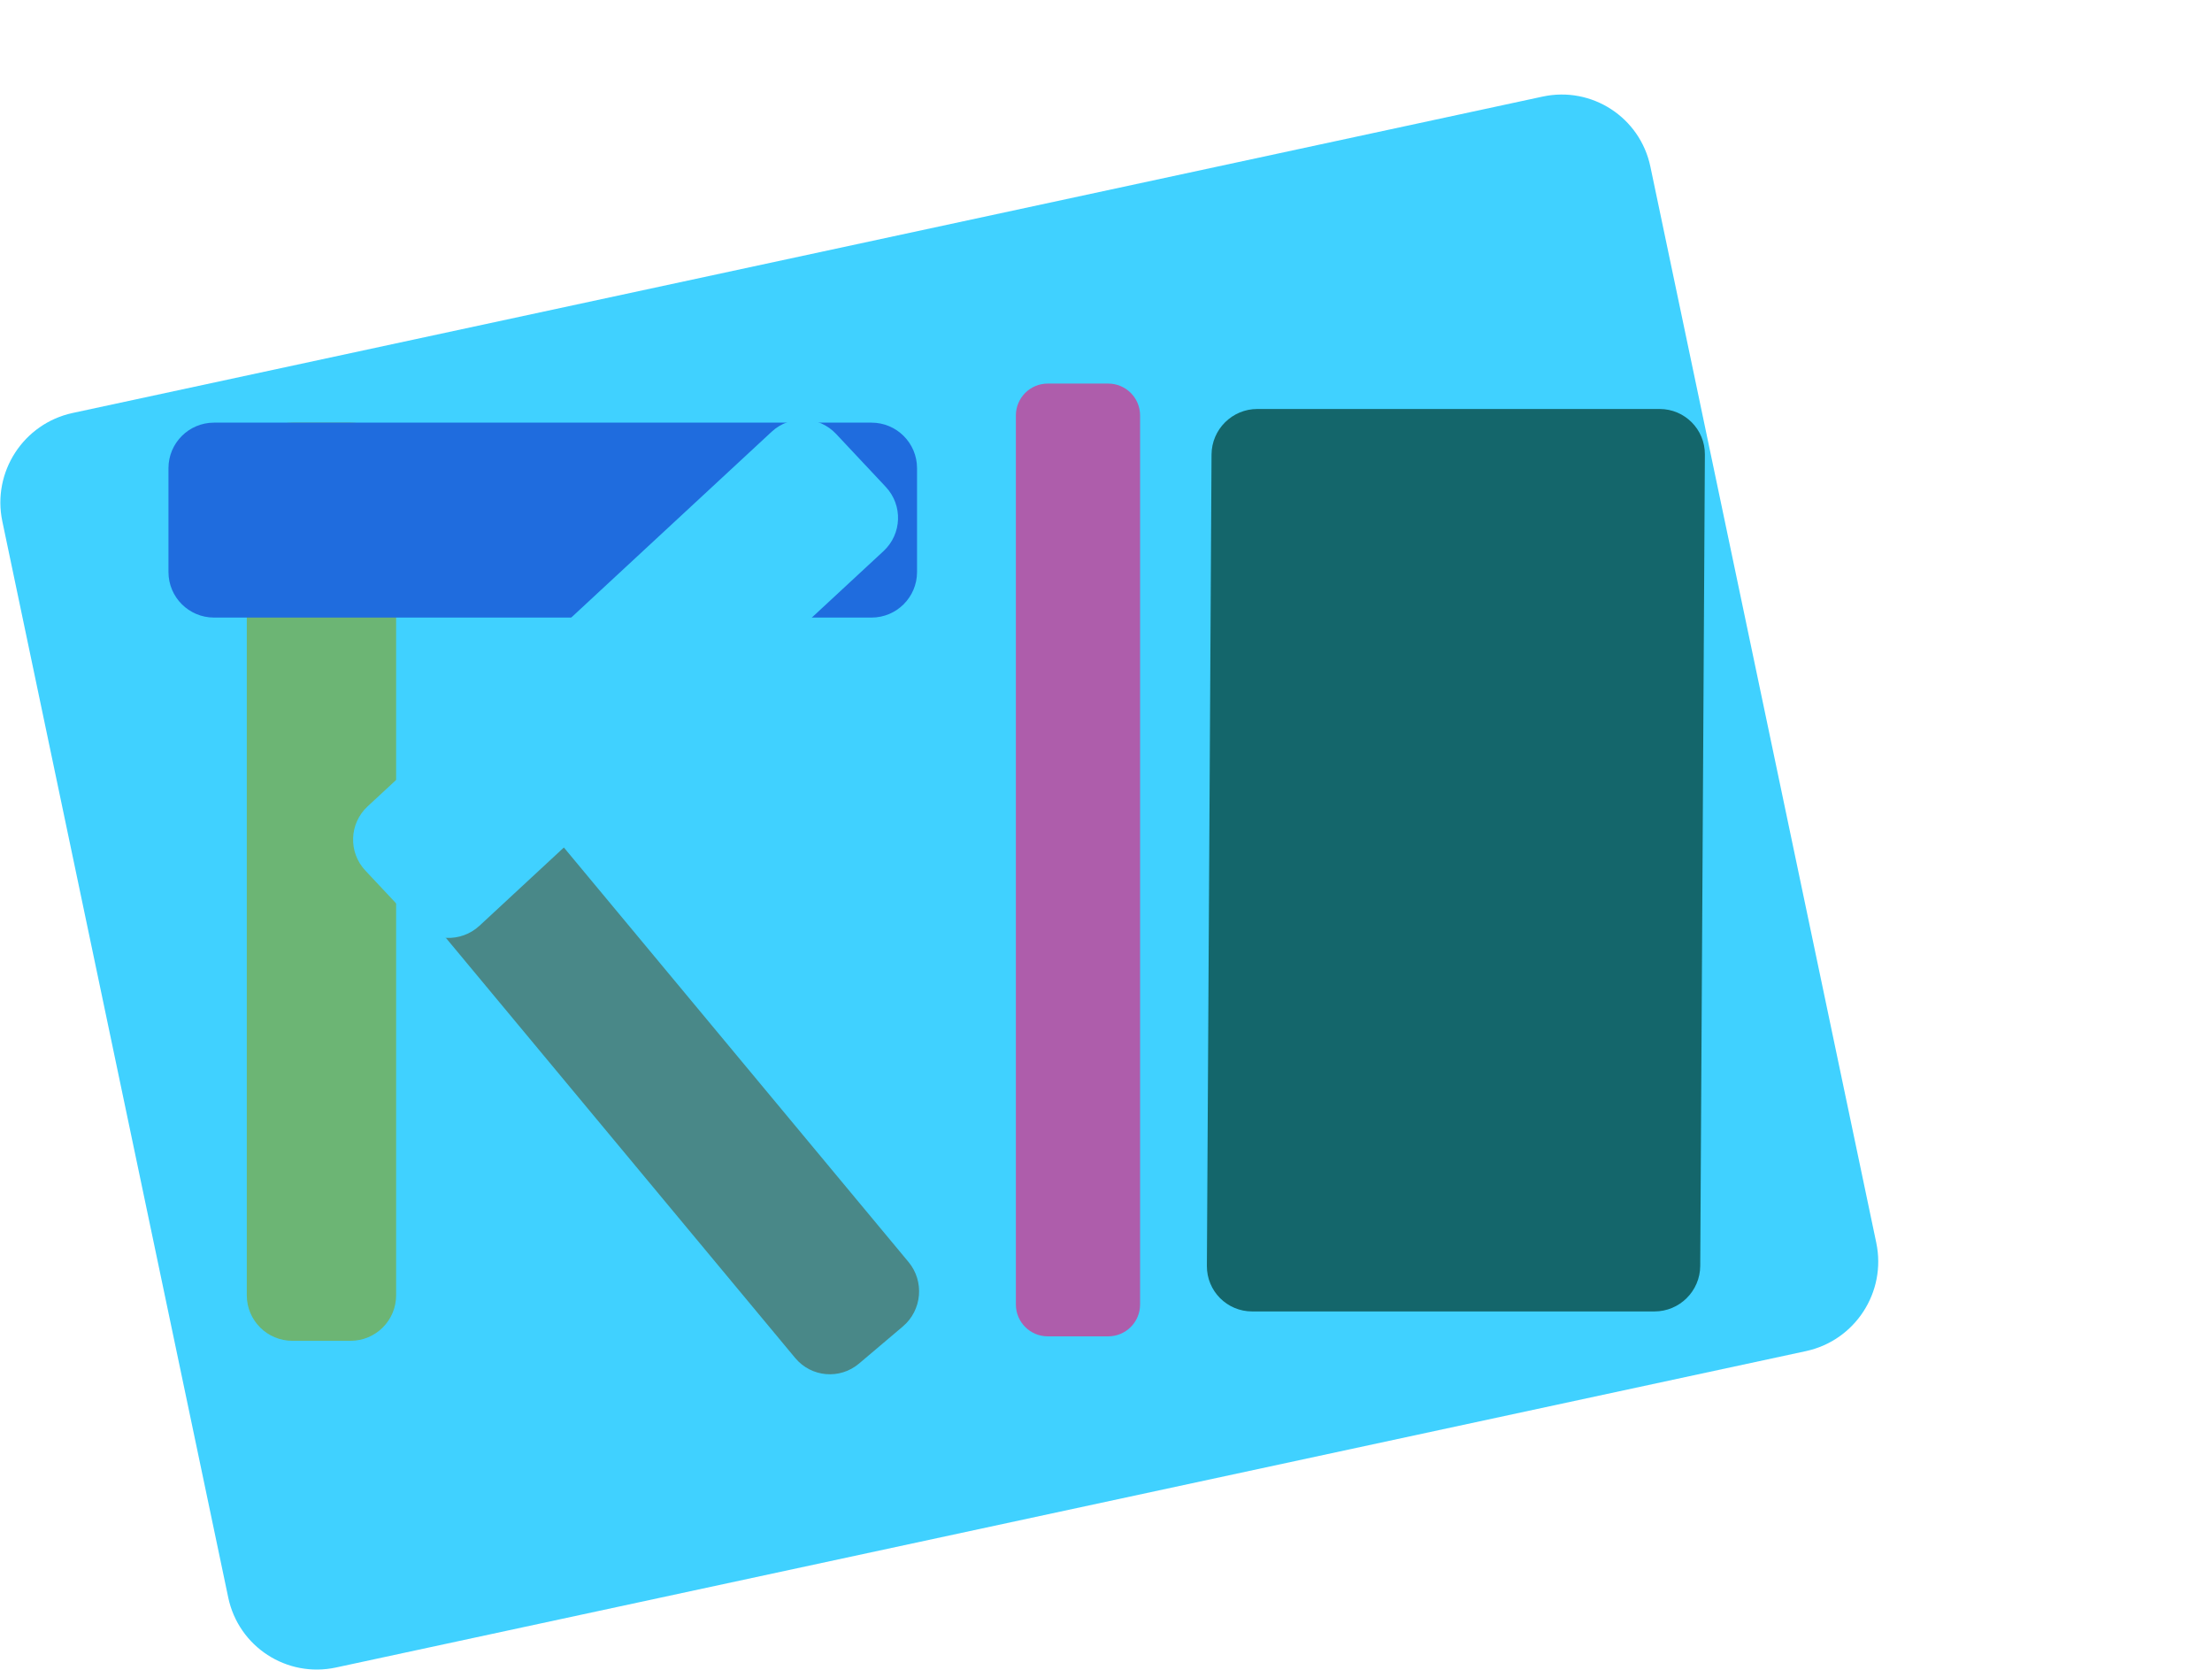
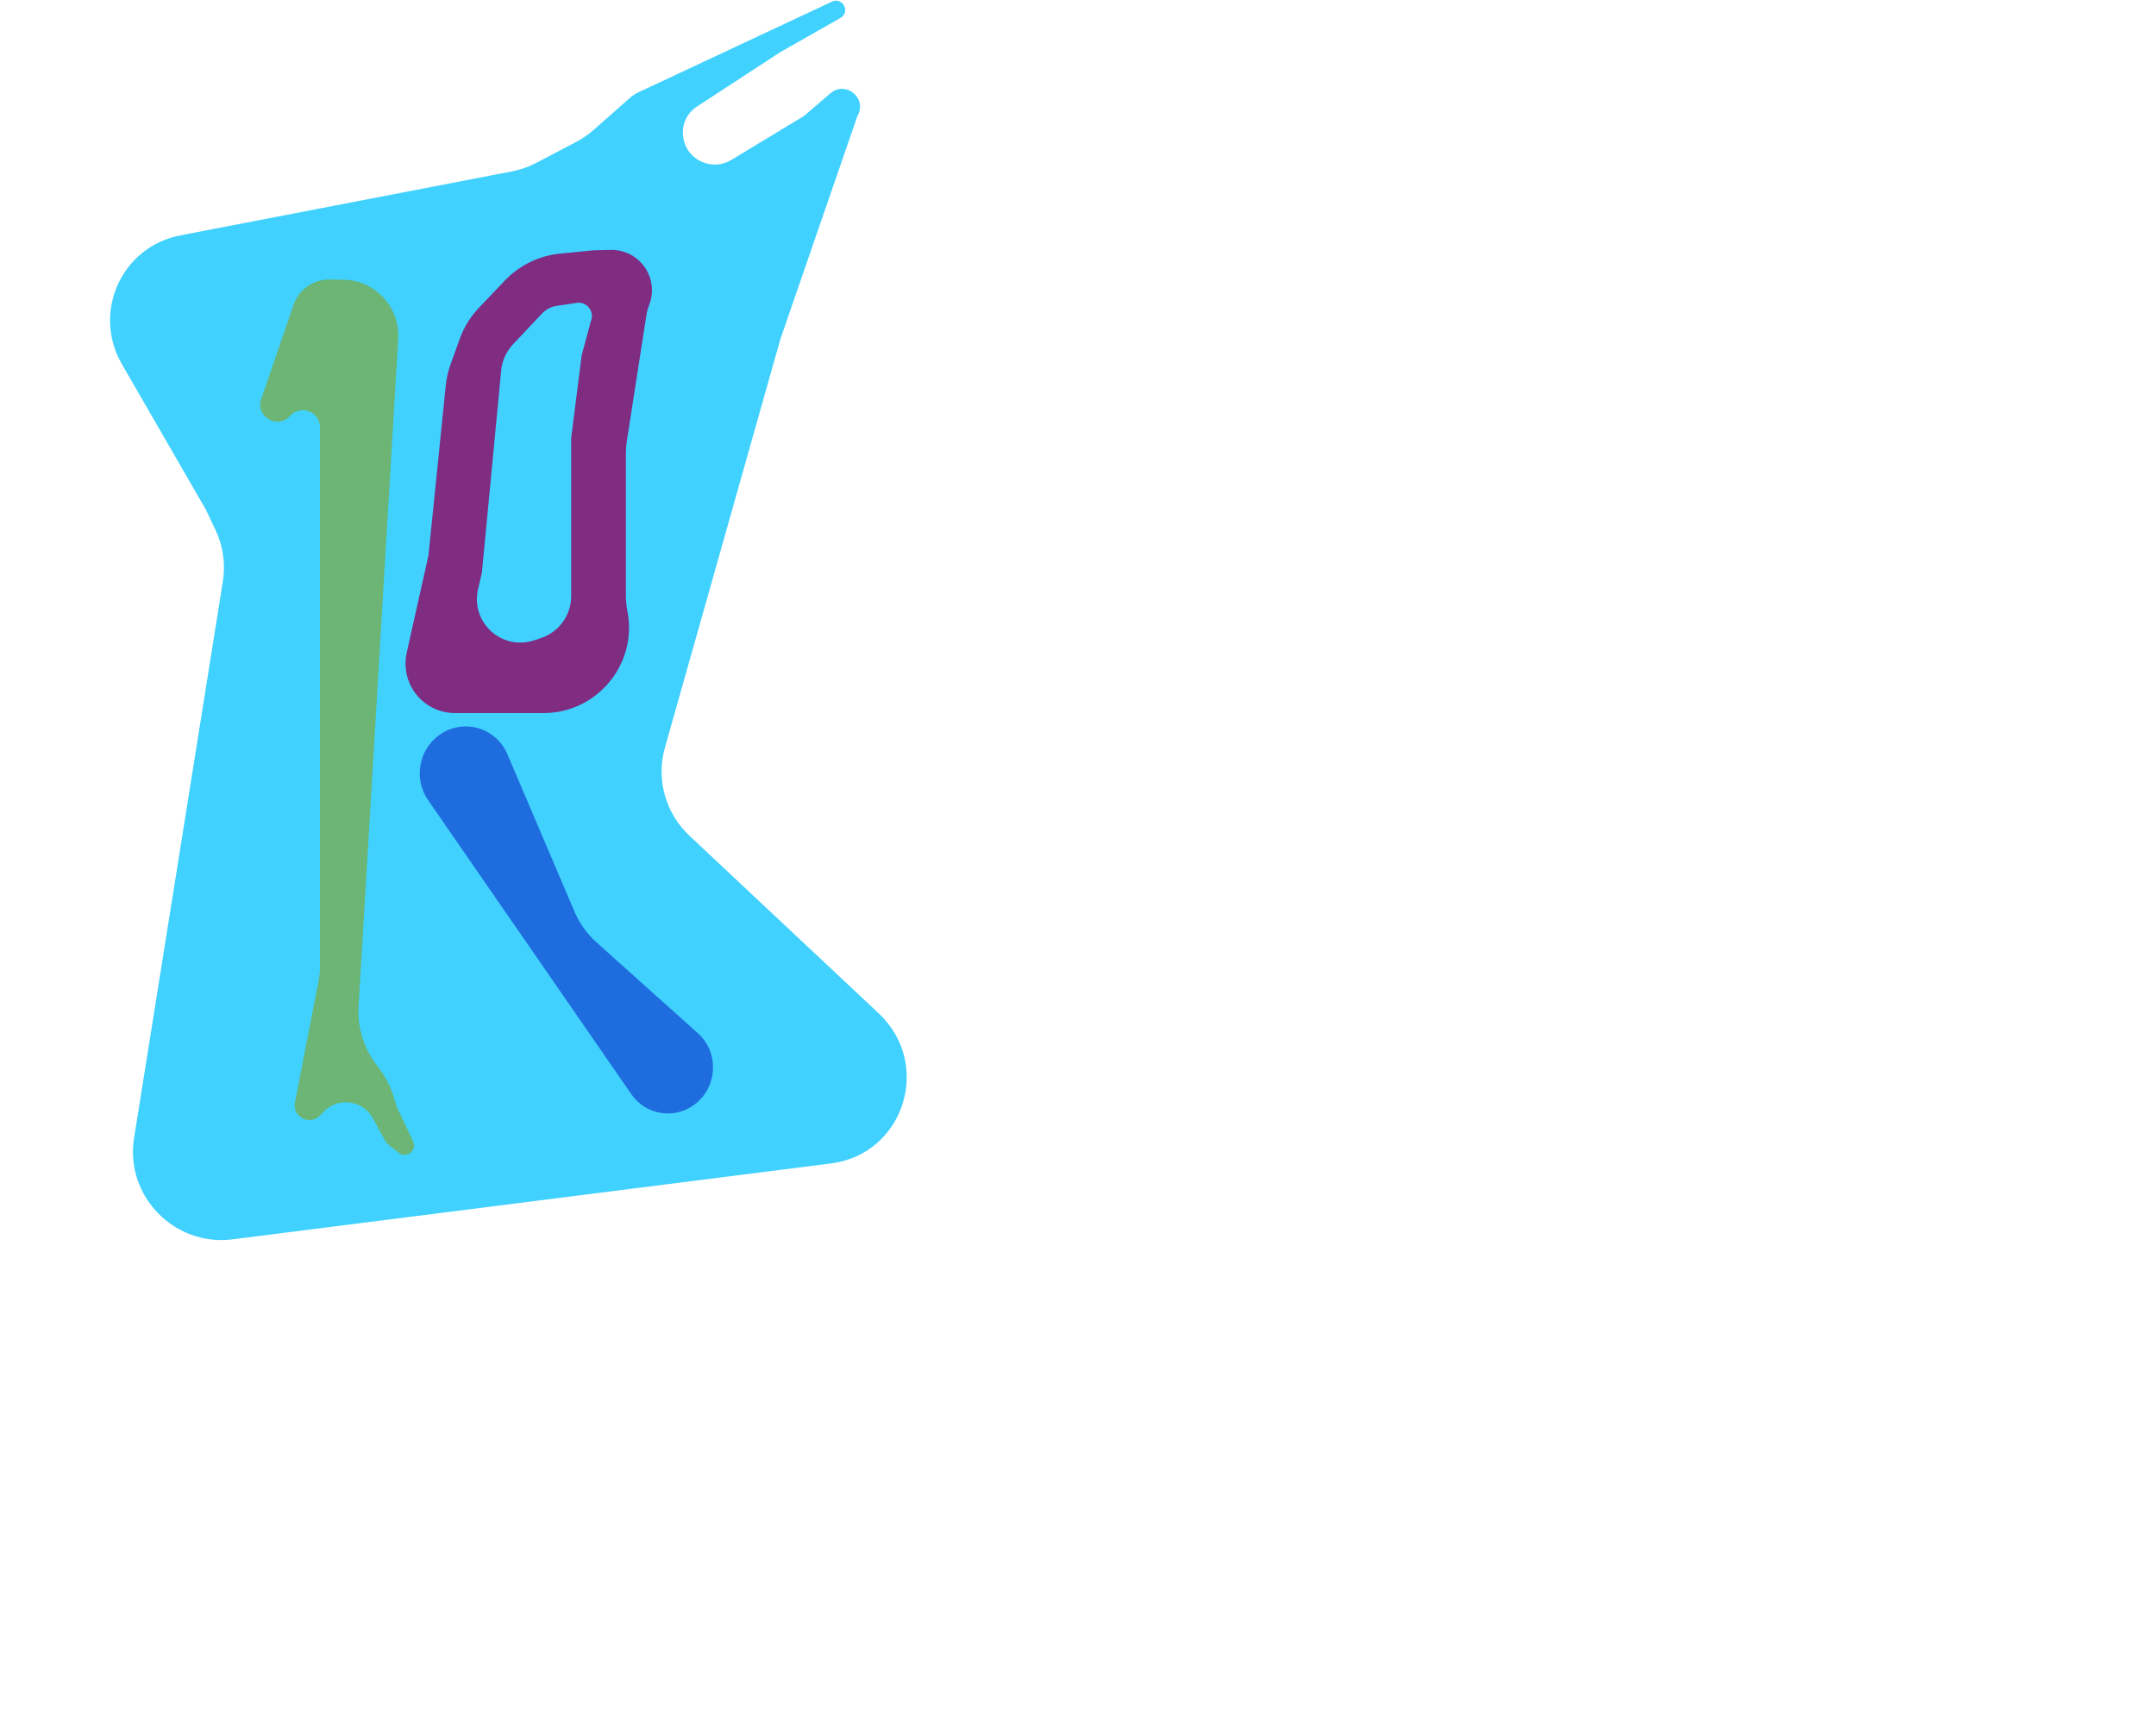
- <svg xmlns="http://www.w3.org/2000/svg" width="2429" height="1833" viewBox="0 0 2429 1833" fill="none">
-   <rect width="1851.15" height="1407.31" rx="100" transform="matrix(0.977622 -0.210369 0.20548 0.978661 -18 474.426)" fill="#40D1FF" />
-   <rect x="435" y="464" width="1008" height="164" rx="50" transform="rotate(90 435 464)" fill="#6CB574" />
-   <rect width="797.836" height="163.069" rx="50" transform="matrix(0.639423 0.768855 -0.763215 0.646145 519.457 810.501)" fill="#498888" />
-   <path d="M185 514C185 486.386 207.386 464 235 464H957C984.614 464 1007 486.386 1007 514V628C1007 655.614 984.614 678 957 678H235C207.386 678 185 655.614 185 628V514Z" fill="#1F6CDE" />
-   <rect width="541.748" height="990.791" rx="50" transform="matrix(1 0 -0.005727 0.999984 1330.67 449)" fill="#14666B" />
-   <rect width="179.618" height="704.996" rx="50" transform="matrix(-0.684038 -0.729446 0.733352 -0.679849 489.866 1050.31)" fill="#40D1FF" />
-   <rect x="1115.54" y="1467.11" width="1046" height="136.396" rx="35" transform="rotate(-90 1115.54 1467.11)" fill="#AE5DAB" />
+ <svg xmlns="http://www.w3.org/2000/svg" width="2463" height="1981" viewBox="0 0 2463 1981" fill="none">
+   <path d="M139.274 416.151C104.983 356.74 138.903 281.873 205.976 268.931L585.081 195.782C594.642 193.937 603.868 190.706 612.466 186.191L658.489 162.02C665.472 158.353 671.985 153.868 677.892 148.659L719.722 111.772C722.56 109.27 725.742 107.184 729.174 105.575L950.45 1.851C961.614 -3.381 971.216 11.69 961.667 19.457V19.457C961.223 19.819 960.749 20.142 960.251 20.426L891.5 59.5L796.22 121.737C772.801 137.034 775.328 172.129 800.734 184.411V184.411C811.812 189.767 824.802 189.187 835.241 182.872L916.572 133.666C917.855 132.89 919.071 132.01 920.208 131.034L948.822 106.47C965.638 92.034 990.32 111.529 980.16 131.221V131.221C979.721 132.073 979.343 132.955 979.03 133.861L891.5 387.499L759.512 854.568C749.371 890.452 760.233 929.179 787.661 954.929L1003.84 1157.88C1065.61 1215.88 1032.83 1318.73 949.192 1329.34L265.661 1416.05C199.109 1424.49 142.622 1366.39 153.156 1300.34L254.623 664.08C257.799 644.162 254.834 623.692 246.119 605.372L235 582L139.274 416.151Z" fill="#40D1FF" />
+   <path d="M501.736 839.874C528.795 820.319 566.461 830.888 579.609 861.726L656.259 1041.5C662.016 1055 670.614 1067.03 681.448 1076.74L797.261 1180.55C822.061 1202.77 819.832 1242.94 792.71 1262.55C769.527 1279.3 737.551 1273.81 721.289 1250.28L488.978 914.136C472.422 890.18 478.133 856.932 501.736 839.874Z" fill="#1F6CDE" />
+   <path d="M392.044 319.585C428.496 320.125 457.081 350.915 454.92 387.312L409.643 1149.91C408.258 1173.23 415.08 1196.28 428.925 1215.06L434.347 1222.41C440.74 1231.08 445.686 1240.73 448.992 1250.99L453.75 1265.75L471.959 1304.08C472.645 1305.52 473 1307.1 473 1308.7V1308.7C473 1317.72 462.589 1322.78 455.519 1317.2L444.458 1308.47C442.623 1307.02 441.095 1305.22 439.966 1303.17L425.925 1277.7C413.931 1255.95 383.791 1253.1 367.828 1272.21L366.617 1273.66C365.874 1274.55 365.043 1275.36 364.136 1276.08V1276.08C351.792 1285.88 333.955 1275.08 336.955 1259.62L364.218 1119.11C365.071 1114.71 365.5 1110.25 365.5 1105.77L365.5 488.24C365.5 470.345 343.454 461.908 331.444 475.205V475.205C317.171 491.008 291.54 475.946 298.448 455.815L335.313 348.389C341.347 330.804 358.016 319.08 376.591 319.355L392.044 319.585Z" fill="#6CB574" />
+   <path d="M716.782 698.653C728.472 758.669 682.191 814.739 620.963 814.739H519.77C498.951 814.739 479.873 803.372 470.024 785.1V785.1C463.558 773.102 461.642 759.148 464.627 745.787L489.494 634.5L509.251 440.281C510.08 432.125 511.909 424.094 514.695 416.37L525.299 386.967C530.047 373.802 537.493 361.757 547.158 351.61L576.67 320.621C593.329 303.13 615.696 292.189 639.665 289.808L678 286L697.585 285.562C730.792 284.82 753.788 318.15 741.384 349.042V349.042C740.061 352.337 739.119 355.769 738.574 359.272L716.188 503.354C715.397 508.444 715 513.584 715 518.73L715 680.163C715 686.373 715.597 692.565 716.782 698.653V698.653Z" fill="#7F2C81" />
+   <path d="M652.496 681.277C652.496 702.954 638.526 722.26 617.903 729.086L610.25 731.618C573.225 743.871 537.296 711.085 546.153 673.127L550.5 654.5L572.56 423.16C573.621 412.041 578.37 401.57 586.05 393.415L619.211 358.208C623.608 353.54 629.441 350.48 635.767 349.523L658.728 346.05C670.5 344.269 679.617 356.007 675 367L664.5 406L652.496 500.5L652.496 681.277Z" fill="#40D1FF" />
</svg>
